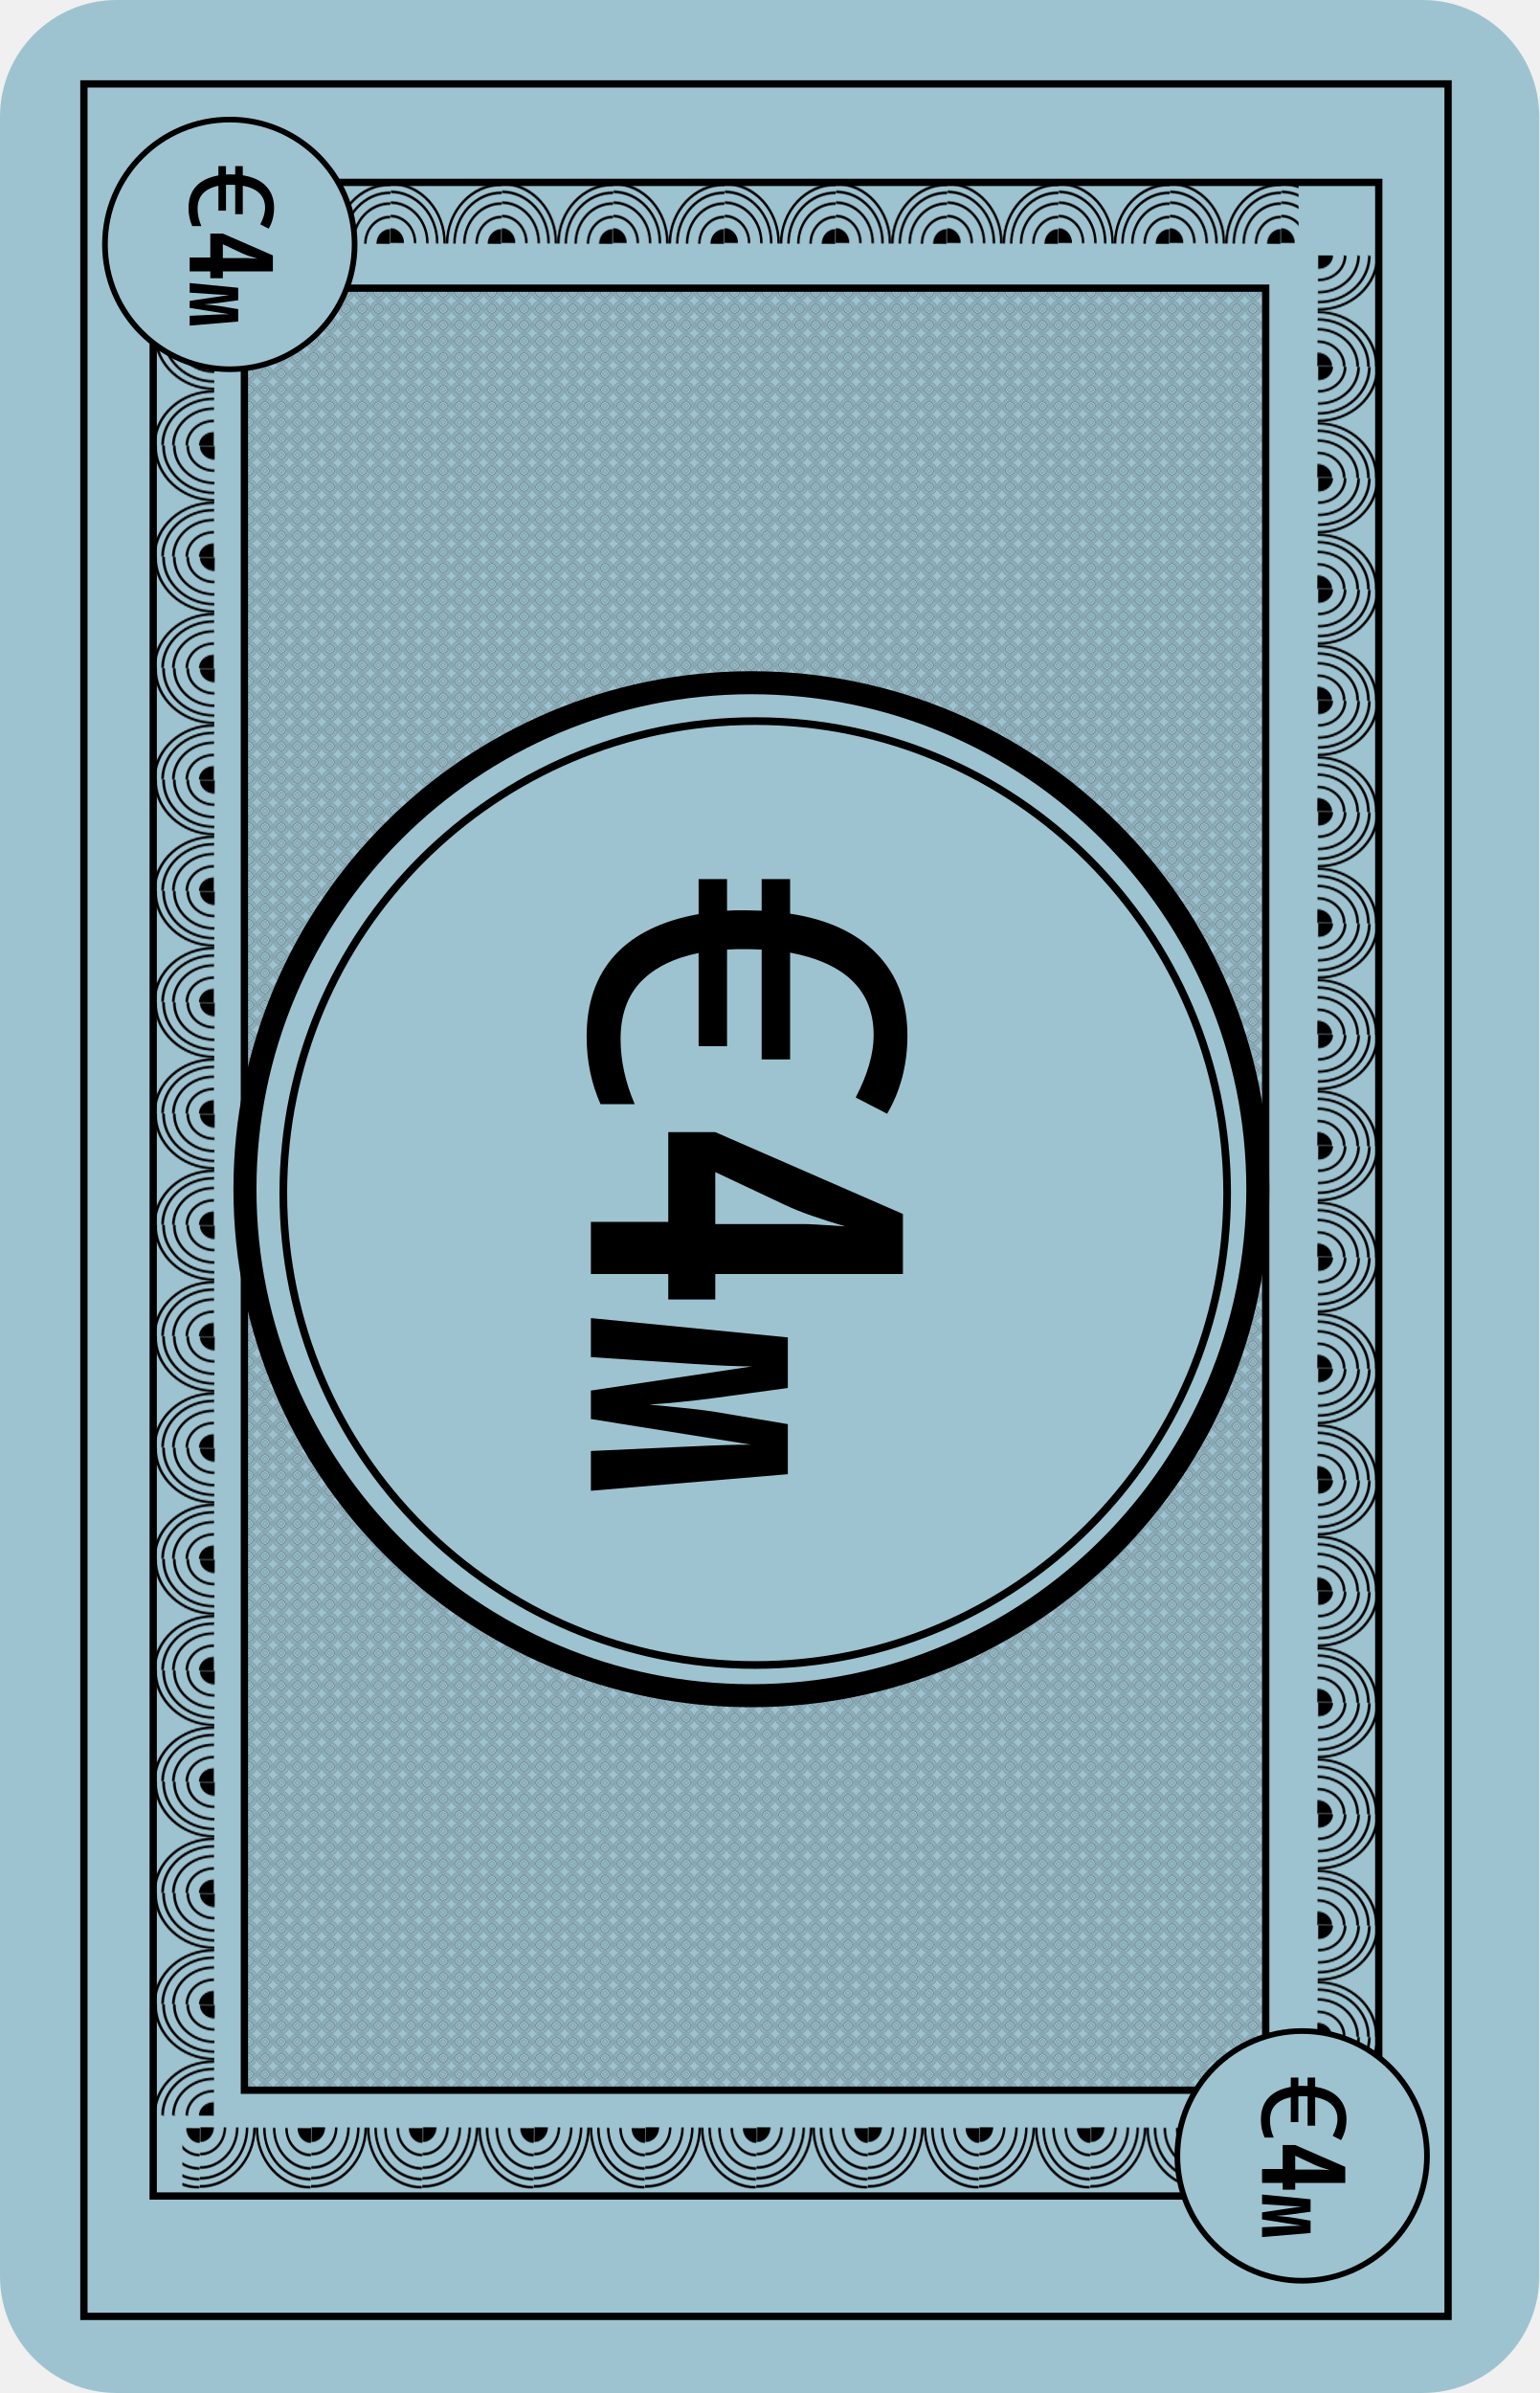
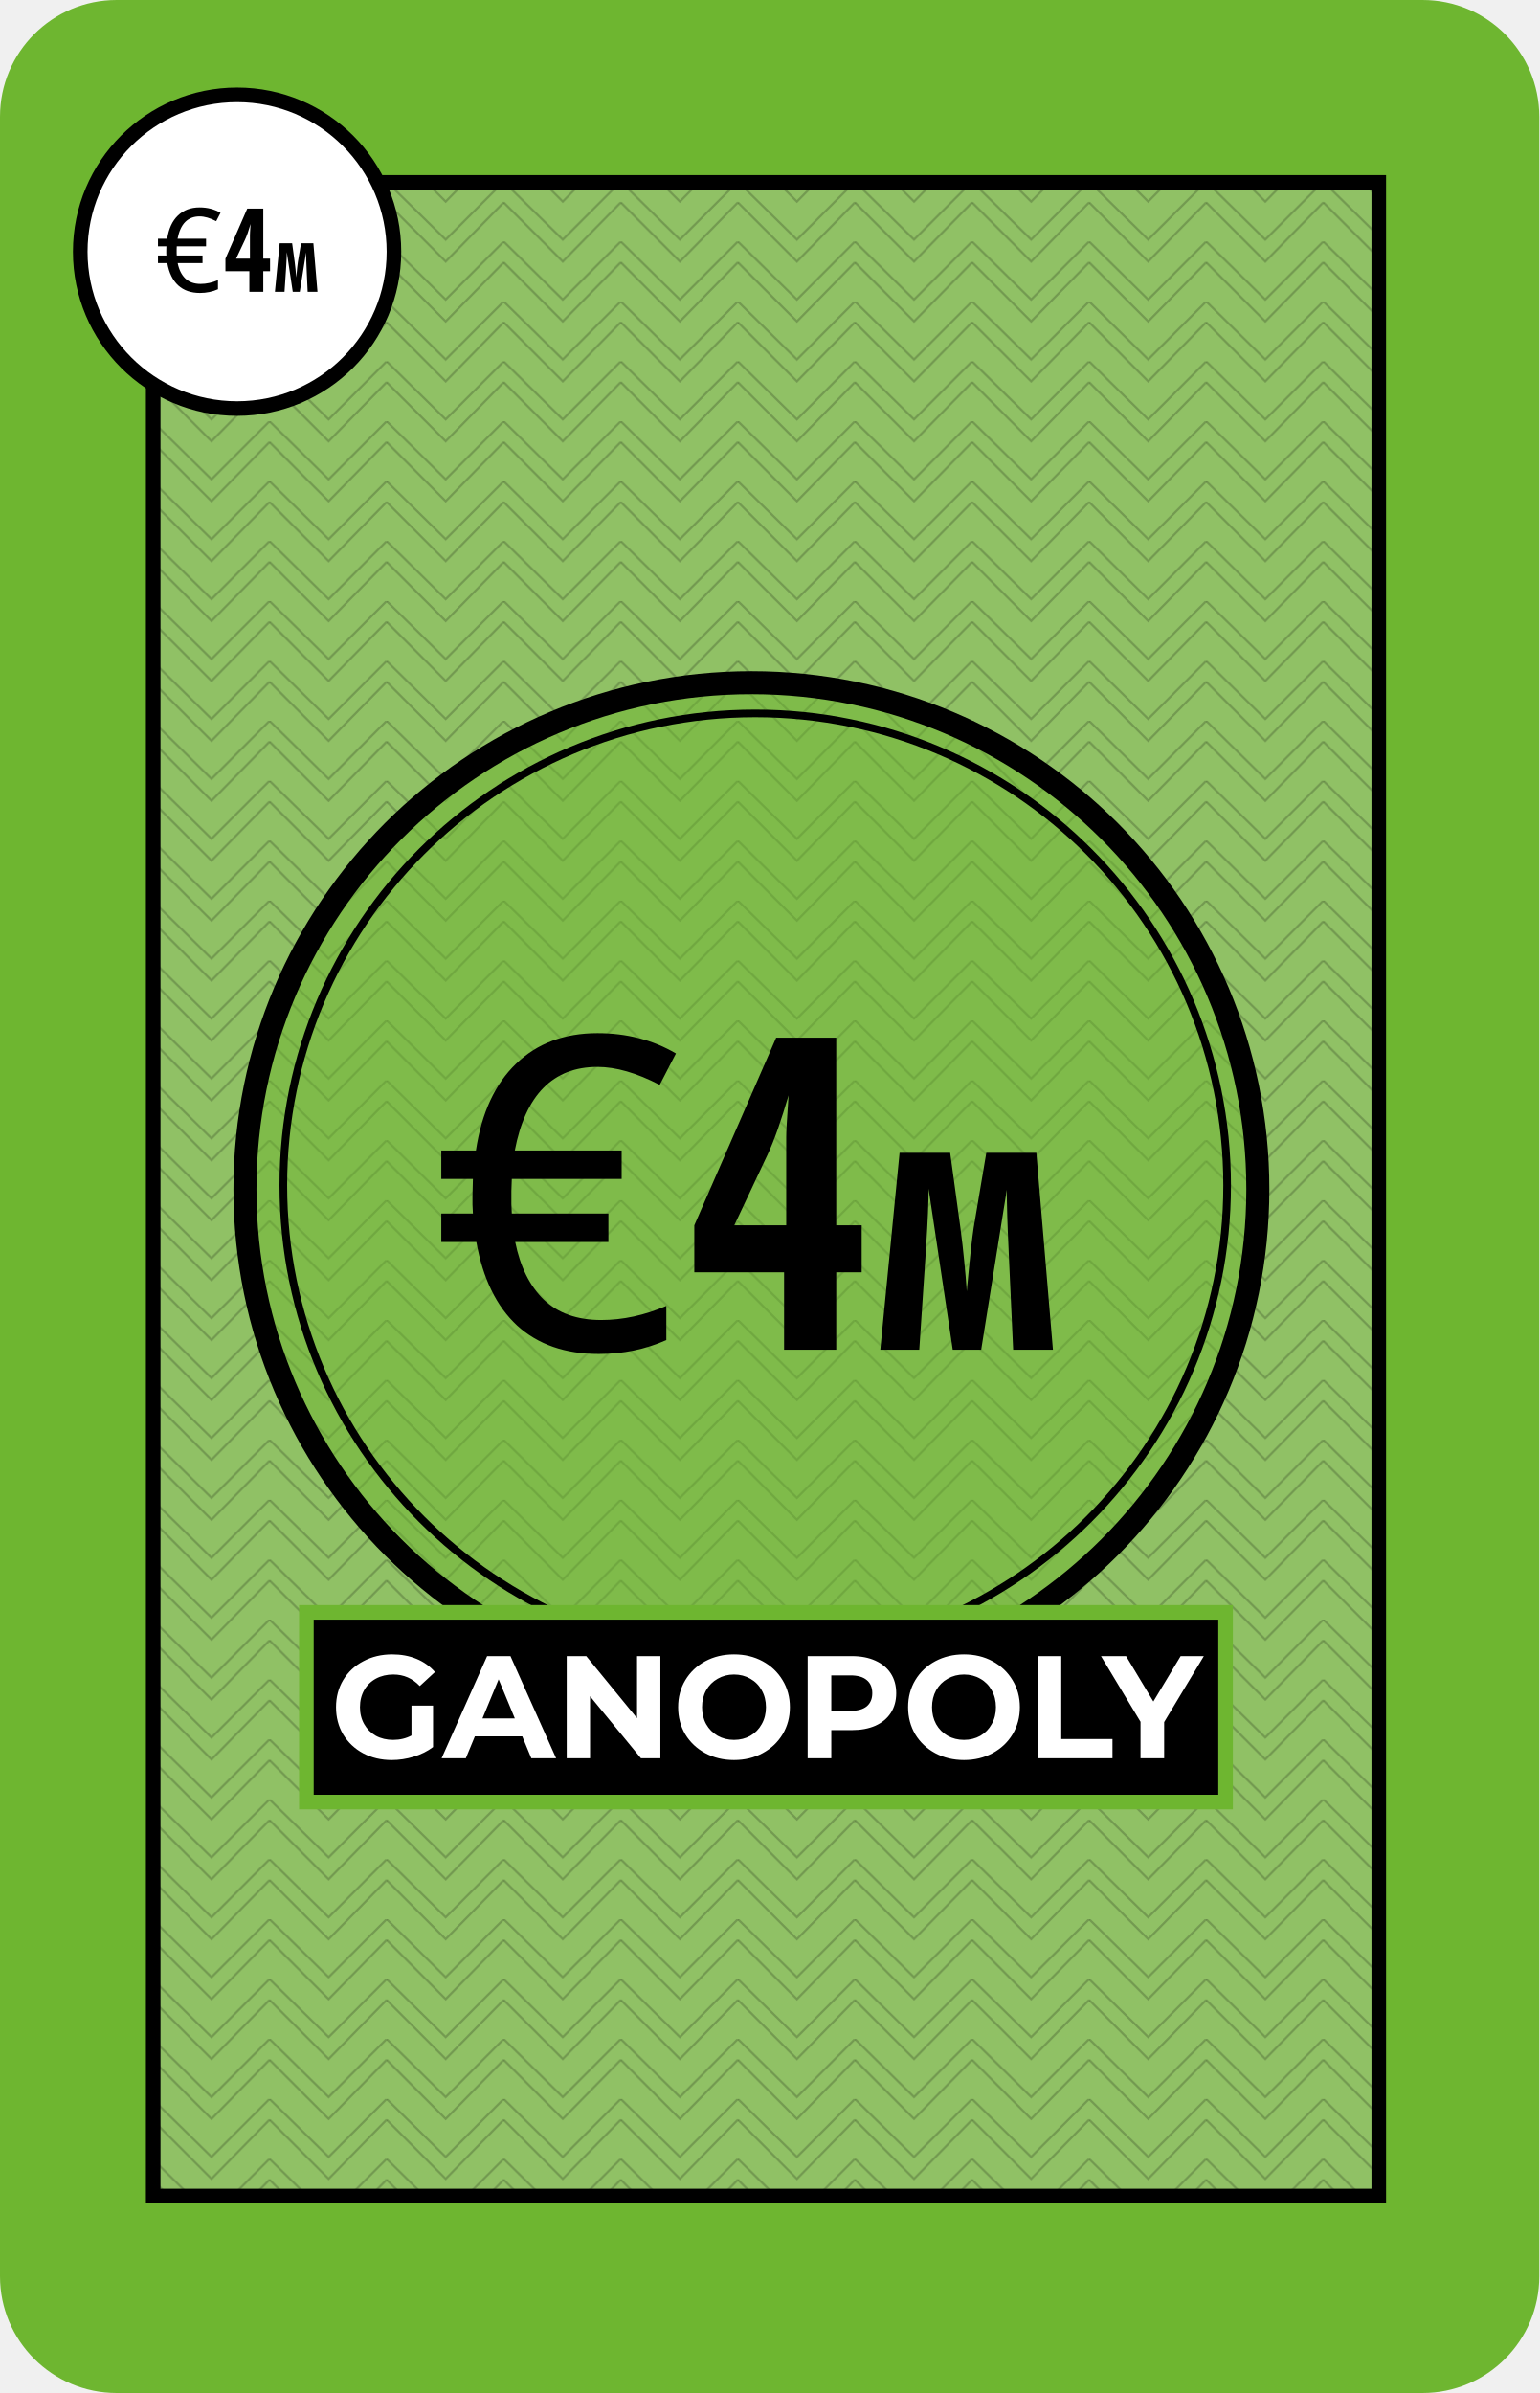
- <svg xmlns="http://www.w3.org/2000/svg" width="211" height="328" viewBox="0 0 211 328" fill="none">
-   <rect x="1.43373e-05" y="9.2231e-06" width="211" height="328" rx="16" fill="#9EC3D0" />
-   <rect x="11.5" y="11.5" width="187" height="306" fill="#9EC3D0" stroke="black" />
-   <rect x="21" y="25" width="168" height="276" fill="#9EC3D0" stroke="black" />
-   <rect x="189" y="35" width="255" height="10" transform="rotate(90 189 35)" fill="url(#pattern0_118_1584)" />
-   <rect x="21" y="290" width="255" height="10" transform="rotate(-90 21.0003 290)" fill="url(#pattern1_118_1584)" />
-   <rect x="23" y="25" width="155" height="10" fill="url(#pattern2_118_1584)" />
-   <rect x="180" y="300" width="155" height="10" transform="rotate(-180 180 300)" fill="url(#pattern3_118_1584)" />
-   <rect x="33.5" y="39.5" width="140" height="247" fill="url(#pattern4_118_1584)" stroke="black" />
-   <circle cx="178.5" cy="295.5" r="17.111" transform="rotate(90 178.5 295.5)" fill="#9EC3D0" stroke="black" stroke-width="0.778" />
-   <path d="M183.336 290.475C183.336 288.85 182.318 287.842 180.281 287.452L180.281 291.358L179.242 291.358L179.242 287.342L178.805 287.327L178.32 287.327L177.977 287.342L177.977 290.874L176.938 290.874L176.938 287.467C176.031 287.65 175.328 287.999 174.828 288.514C174.333 289.035 174.086 289.733 174.086 290.608C174.086 291.4 174.258 292.194 174.602 292.991L173.352 292.991C173.013 292.23 172.844 291.408 172.844 290.522C172.844 289.293 173.19 288.298 173.883 287.538C174.581 286.783 175.599 286.285 176.938 286.046L176.938 284.764L177.977 284.764L177.977 285.921L178.305 285.905L178.633 285.905L179.242 285.921L179.242 284.764L180.281 284.764L180.281 286.03C181.656 286.238 182.714 286.728 183.453 287.499C184.198 288.27 184.57 289.262 184.57 290.475C184.57 291.543 184.323 292.499 183.828 293.342L182.68 292.749C183.117 291.905 183.336 291.147 183.336 290.475ZM177.547 295.475L177.547 297.374L180.773 297.374C180.872 297.374 181.018 297.379 181.211 297.389C181.409 297.4 181.771 297.423 182.297 297.46C181.854 297.329 181.445 297.199 181.07 297.069C180.701 296.939 180.383 296.811 180.117 296.686L177.547 295.475ZM173 297.296L175.828 297.296L175.828 294.014L177.547 294.014L184.406 297.007L184.406 299.202L177.547 299.202L177.547 300.132L175.828 300.132L175.828 299.202L173 299.202L173 297.296ZM173 300.796L179.654 301.448L179.654 303.157L177.115 303.503C176.729 303.555 176.359 303.597 176.003 303.631C175.651 303.667 175.308 303.696 174.973 303.717C175.56 303.772 176.021 303.818 176.359 303.854C176.699 303.894 176.951 303.926 177.115 303.95L179.654 304.378L179.654 306.069L173 306.63L173 305.285L176.09 305.144C176.163 305.141 176.272 305.136 176.418 305.13C177.226 305.091 177.888 305.071 178.405 305.071L173 304.205L173 303.243L178.441 302.428C177.989 302.428 177.342 302.4 176.5 302.346C176.309 302.334 176.166 302.324 176.072 302.318L173 302.113L173 300.796Z" fill="black" />
-   <circle cx="31.5" cy="33.5" r="17.111" transform="rotate(90 31.5 33.5)" fill="#9EC3D0" stroke="black" stroke-width="0.778" />
-   <path d="M36.336 28.475C36.336 26.85 35.318 25.843 33.281 25.452L33.281 29.358L32.242 29.358L32.242 25.343L31.805 25.327L31.32 25.327L30.977 25.343L30.977 28.874L29.938 28.874L29.938 25.468C29.031 25.65 28.328 25.999 27.828 26.514C27.333 27.035 27.086 27.733 27.086 28.608C27.086 29.4 27.258 30.194 27.602 30.991L26.352 30.991C26.013 30.23 25.844 29.408 25.844 28.522C25.844 27.293 26.19 26.298 26.883 25.538C27.581 24.783 28.599 24.285 29.938 24.046L29.938 22.764L30.977 22.764L30.977 23.921L31.305 23.905L31.633 23.905L32.242 23.921L32.242 22.764L33.281 22.764L33.281 24.03C34.656 24.238 35.714 24.728 36.453 25.499C37.198 26.27 37.57 27.262 37.57 28.475C37.57 29.543 37.323 30.499 36.828 31.343L35.68 30.749C36.117 29.905 36.336 29.147 36.336 28.475ZM30.547 33.475L30.547 35.374L33.773 35.374C33.872 35.374 34.018 35.379 34.211 35.389C34.409 35.4 34.771 35.423 35.297 35.46C34.854 35.329 34.445 35.199 34.07 35.069C33.7 34.939 33.383 34.811 33.117 34.686L30.547 33.475ZM26 35.296L28.828 35.296L28.828 32.014L30.547 32.014L37.406 35.007L37.406 37.202L30.547 37.202L30.547 38.132L28.828 38.132L28.828 37.202L26 37.202L26 35.296ZM26 38.796L32.654 39.448L32.654 41.157L30.115 41.503C29.729 41.555 29.359 41.597 29.003 41.631C28.651 41.667 28.308 41.696 27.973 41.718C28.56 41.772 29.021 41.818 29.359 41.854C29.699 41.894 29.951 41.926 30.115 41.95L32.654 42.378L32.654 44.069L26 44.63L26 43.285L29.09 43.144C29.163 43.141 29.272 43.136 29.418 43.13C30.226 43.091 30.889 43.071 31.405 43.071L26 42.205L26 41.243L31.441 40.428C30.989 40.428 30.342 40.4 29.5 40.346C29.309 40.334 29.166 40.324 29.072 40.318L26 40.113L26 38.796Z" fill="black" />
-   <circle cx="103" cy="163" r="69.422" transform="rotate(90 103 163)" fill="#9EC3D0" stroke="black" stroke-width="3.156" />
-   <path d="M168.214 163.526C168.214 199.253 139.253 228.215 103.526 228.215C67.799 228.215 38.837 199.253 38.837 163.526C38.837 127.8 67.799 98.838 103.526 98.838C139.253 98.838 168.214 127.8 168.214 163.526Z" stroke="black" stroke-width="1.052" />
-   <path d="M119.76 141.906C119.76 135.812 115.941 132.033 108.305 130.568L108.305 145.216L104.408 145.216L104.408 130.158L102.768 130.099L100.951 130.099L99.662 130.158L99.662 143.4L95.766 143.4L95.766 130.627C92.367 131.31 89.731 132.619 87.856 134.552C86 136.505 85.072 139.123 85.072 142.404C85.072 145.373 85.717 148.351 87.006 151.339L82.318 151.339C81.049 148.488 80.414 145.402 80.414 142.082C80.414 137.472 81.713 133.742 84.311 130.89C86.928 128.058 90.746 126.193 95.766 125.294L95.766 120.49L99.662 120.49L99.662 124.826L100.893 124.767L102.123 124.767L104.408 124.826L104.408 120.49L108.305 120.49L108.305 125.236C113.461 126.017 117.426 127.853 120.199 130.744C122.992 133.634 124.389 137.355 124.389 141.906C124.389 145.91 123.461 149.494 121.605 152.658L117.299 150.431C118.939 147.267 119.76 144.425 119.76 141.906ZM98.051 160.656L98.051 167.775L110.15 167.775C110.521 167.775 111.068 167.794 111.791 167.834C112.533 167.873 113.891 167.96 115.863 168.097C114.203 167.609 112.67 167.121 111.264 166.632C109.877 166.144 108.686 165.666 107.689 165.197L98.051 160.656ZM81 167.482L91.606 167.482L91.606 155.177L98.051 155.177L123.773 166.398L123.773 174.63L98.051 174.63L98.051 178.117L91.606 178.117L91.606 174.63L81 174.63L81 167.482ZM81 180.67L107.995 183.314L107.995 190.247L97.696 191.652C96.131 191.862 94.627 192.035 93.185 192.17C91.755 192.318 90.362 192.435 89.006 192.521C91.385 192.743 93.259 192.928 94.627 193.076C96.007 193.236 97.031 193.366 97.696 193.464L107.995 195.202L107.995 202.062L81 204.336L81 198.882L93.536 198.309C93.832 198.296 94.275 198.278 94.867 198.253C98.146 198.093 100.833 198.013 102.929 198.013L81 194.5L81 190.599L103.077 187.289C101.24 187.289 98.614 187.178 95.2 186.956C94.423 186.907 93.844 186.87 93.462 186.845L81 186.013L81 180.67Z" fill="black" />
+ <svg xmlns="http://www.w3.org/2000/svg" xmlns:xlink="http://www.w3.org/1999/xlink" width="211" height="328" viewBox="0 0 211 328" fill="none">
+   <rect x="2.95961e-05" y="9.2231e-06" width="211" height="328" rx="16" fill="#6EB630" />
+   <rect x="21" y="25" width="168" height="276" fill="#98C472" fill-opacity="0.8" />
+   <rect x="21" y="25" width="168" height="276" fill="url(#pattern0_129_2315)" />
+   <rect x="21" y="25" width="168" height="276" stroke="black" stroke-width="2" />
+   <path d="M54 34.5C54 46.374 44.374 56 32.5 56C20.626 56 11 46.374 11 34.5C11 22.626 20.626 13 32.5 13C44.374 13 54 22.626 54 34.5Z" fill="white" stroke="black" stroke-width="2" />
+   <path d="M27.364 29.664C25.739 29.664 24.731 30.682 24.34 32.719L28.247 32.719L28.247 33.758L24.231 33.758L24.215 34.195L24.215 34.68L24.231 35.023L27.762 35.023L27.762 36.062L24.356 36.062C24.538 36.969 24.887 37.672 25.403 38.172C25.924 38.667 26.622 38.914 27.497 38.914C28.288 38.914 29.083 38.742 29.88 38.398L29.88 39.648C29.119 39.987 28.296 40.156 27.411 40.156C26.182 40.156 25.187 39.81 24.426 39.117C23.671 38.419 23.174 37.401 22.934 36.062L21.653 36.062L21.653 35.023L22.809 35.023L22.794 34.695L22.794 34.367L22.809 33.758L21.653 33.758L21.653 32.719L22.919 32.719C23.127 31.344 23.616 30.287 24.387 29.547C25.158 28.802 26.15 28.43 27.364 28.43C28.432 28.43 29.387 28.677 30.231 29.172L29.637 30.32C28.794 29.883 28.036 29.664 27.364 29.664ZM32.364 35.453L34.262 35.453L34.262 32.227C34.262 32.128 34.268 31.982 34.278 31.789C34.288 31.591 34.312 31.229 34.348 30.703C34.218 31.146 34.088 31.555 33.958 31.93C33.828 32.3 33.7 32.617 33.575 32.883L32.364 35.453ZM34.184 40L34.184 37.172L30.903 37.172L30.903 35.453L33.895 28.594L36.09 28.594L36.09 35.453L37.02 35.453L37.02 37.172L36.09 37.172L36.09 40L34.184 40ZM37.685 40L38.337 33.346L40.046 33.346L40.392 35.885C40.444 36.271 40.486 36.641 40.52 36.997C40.556 37.349 40.585 37.693 40.606 38.027C40.661 37.44 40.706 36.978 40.743 36.641C40.782 36.301 40.814 36.049 40.839 35.885L41.267 33.346L42.958 33.346L43.518 40L42.174 40L42.033 36.91C42.029 36.837 42.025 36.728 42.019 36.582C41.979 35.774 41.96 35.112 41.96 34.595L41.094 40L40.132 40L39.316 34.559C39.316 35.011 39.289 35.658 39.234 36.5C39.222 36.691 39.213 36.834 39.207 36.928L39.002 40L37.685 40Z" fill="black" />
+   <circle cx="103" cy="163" r="69.422" fill="#6EB630" fill-opacity="0.5" stroke="black" stroke-width="3.156" />
+   <path d="M103.526 97.786C139.253 97.786 168.214 126.748 168.214 162.475C168.214 198.201 139.253 227.163 103.526 227.163C67.799 227.163 38.837 198.201 38.837 162.475C38.837 126.748 67.799 97.786 103.526 97.786Z" stroke="black" stroke-width="1.052" />
+   <path d="M81.906 146.24C75.812 146.24 72.033 150.059 70.568 157.695L85.216 157.695L85.216 161.592L70.158 161.592L70.099 163.232L70.099 165.049L70.158 166.338L83.4 166.338L83.4 170.234L70.627 170.234C71.31 173.633 72.619 176.27 74.552 178.145C76.505 180 79.123 180.928 82.404 180.928C85.373 180.928 88.351 180.283 91.34 178.994L91.34 183.682C88.488 184.951 85.402 185.586 82.082 185.586C77.472 185.586 73.742 184.287 70.89 181.689C68.058 179.072 66.193 175.254 65.295 170.234L60.49 170.234L60.49 166.338L64.826 166.338L64.767 165.107L64.767 163.877L64.826 161.592L60.49 161.592L60.49 157.695L65.236 157.695C66.017 152.539 67.853 148.574 70.744 145.801C73.635 143.008 77.355 141.611 81.906 141.611C85.91 141.611 89.494 142.539 92.658 144.395L90.431 148.701C87.267 147.061 84.425 146.24 81.906 146.24ZM100.656 167.949L107.775 167.949L107.775 155.85C107.775 155.479 107.795 154.932 107.834 154.209C107.873 153.467 107.961 152.109 108.097 150.137C107.609 151.797 107.121 153.33 106.633 154.736C106.144 156.123 105.666 157.314 105.197 158.311L100.656 167.949ZM107.482 185L107.482 174.395L95.177 174.395L95.177 167.949L106.398 142.227L114.631 142.227L114.631 167.949L118.117 167.949L118.117 174.395L114.631 174.395L114.631 185L107.482 185ZM120.67 185L123.314 158.005L130.247 158.005L131.653 168.304C131.862 169.869 132.035 171.373 132.17 172.815C132.318 174.245 132.435 175.638 132.522 176.994C132.743 174.615 132.928 172.741 133.076 171.373C133.236 169.993 133.366 168.97 133.465 168.304L135.203 158.005L142.062 158.005L144.336 185L138.882 185L138.309 172.464C138.296 172.168 138.278 171.725 138.253 171.133C138.093 167.854 138.013 165.167 138.013 163.071L134.5 185L130.599 185L127.289 162.923C127.289 164.76 127.178 167.386 126.956 170.8C126.907 171.577 126.87 172.156 126.845 172.538L126.013 185L120.67 185Z" fill="black" />
+   <rect x="42" y="221" width="126" height="26" fill="black" stroke="#6EB630" stroke-width="2" />
+   <path d="M56.403 233.78H59.363V239.46C58.603 240.033 57.723 240.473 56.723 240.78C55.723 241.087 54.717 241.24 53.703 241.24C52.25 241.24 50.943 240.933 49.783 240.32C48.623 239.693 47.71 238.833 47.043 237.74C46.39 236.633 46.063 235.387 46.063 234C46.063 232.613 46.39 231.373 47.043 230.28C47.71 229.173 48.63 228.313 49.803 227.7C50.977 227.073 52.297 226.76 53.763 226.76C54.99 226.76 56.103 226.967 57.103 227.38C58.103 227.793 58.943 228.393 59.623 229.18L57.543 231.1C56.543 230.047 55.337 229.52 53.923 229.52C53.03 229.52 52.237 229.707 51.543 230.08C50.85 230.453 50.31 230.98 49.923 231.66C49.537 232.34 49.343 233.12 49.343 234C49.343 234.867 49.537 235.64 49.923 236.32C50.31 237 50.843 237.533 51.523 237.92C52.217 238.293 53.003 238.48 53.883 238.48C54.817 238.48 55.657 238.28 56.403 237.88V233.78ZM71.593 238H65.093L63.853 241H60.533L66.773 227H69.973L76.233 241H72.833L71.593 238ZM70.573 235.54L68.353 230.18L66.133 235.54H70.573ZM90.525 227V241H87.865L80.885 232.5V241H77.685V227H80.365L87.325 235.5V227H90.525ZM100.618 241.24C99.164 241.24 97.851 240.927 96.678 240.3C95.518 239.673 94.604 238.813 93.938 237.72C93.284 236.613 92.958 235.373 92.958 234C92.958 232.627 93.284 231.393 93.938 230.3C94.604 229.193 95.518 228.327 96.678 227.7C97.851 227.073 99.164 226.76 100.618 226.76C102.071 226.76 103.378 227.073 104.538 227.7C105.698 228.327 106.611 229.193 107.278 230.3C107.944 231.393 108.278 232.627 108.278 234C108.278 235.373 107.944 236.613 107.278 237.72C106.611 238.813 105.698 239.673 104.538 240.3C103.378 240.927 102.071 241.24 100.618 241.24ZM100.618 238.48C101.444 238.48 102.191 238.293 102.858 237.92C103.524 237.533 104.044 237 104.418 236.32C104.804 235.64 104.998 234.867 104.998 234C104.998 233.133 104.804 232.36 104.418 231.68C104.044 231 103.524 230.473 102.858 230.1C102.191 229.713 101.444 229.52 100.618 229.52C99.791 229.52 99.044 229.713 98.378 230.1C97.711 230.473 97.184 231 96.798 231.68C96.424 232.36 96.238 233.133 96.238 234C96.238 234.867 96.424 235.64 96.798 236.32C97.184 237 97.711 237.533 98.378 237.92C99.044 238.293 99.791 238.48 100.618 238.48ZM116.773 227C118.013 227 119.086 227.207 119.993 227.62C120.913 228.033 121.619 228.62 122.113 229.38C122.606 230.14 122.853 231.04 122.853 232.08C122.853 233.107 122.606 234.007 122.113 234.78C121.619 235.54 120.913 236.127 119.993 236.54C119.086 236.94 118.013 237.14 116.773 237.14H113.953V241H110.713V227H116.773ZM116.593 234.5C117.566 234.5 118.306 234.293 118.813 233.88C119.319 233.453 119.573 232.853 119.573 232.08C119.573 231.293 119.319 230.693 118.813 230.28C118.306 229.853 117.566 229.64 116.593 229.64H113.953V234.5H116.593ZM132.141 241.24C130.688 241.24 129.375 240.927 128.201 240.3C127.041 239.673 126.128 238.813 125.461 237.72C124.808 236.613 124.481 235.373 124.481 234C124.481 232.627 124.808 231.393 125.461 230.3C126.128 229.193 127.041 228.327 128.201 227.7C129.375 227.073 130.688 226.76 132.141 226.76C133.595 226.76 134.901 227.073 136.061 227.7C137.221 228.327 138.135 229.193 138.801 230.3C139.468 231.393 139.801 232.627 139.801 234C139.801 235.373 139.468 236.613 138.801 237.72C138.135 238.813 137.221 239.673 136.061 240.3C134.901 240.927 133.595 241.24 132.141 241.24ZM132.141 238.48C132.968 238.48 133.715 238.293 134.381 237.92C135.048 237.533 135.568 237 135.941 236.32C136.328 235.64 136.521 234.867 136.521 234C136.521 233.133 136.328 232.36 135.941 231.68C135.568 231 135.048 230.473 134.381 230.1C133.715 229.713 132.968 229.52 132.141 229.52C131.315 229.52 130.568 229.713 129.901 230.1C129.235 230.473 128.708 231 128.321 231.68C127.948 232.36 127.761 233.133 127.761 234C127.761 234.867 127.948 235.64 128.321 236.32C128.708 237 129.235 237.533 129.901 237.92C130.568 238.293 131.315 238.48 132.141 238.48ZM142.236 227H145.476V238.36H152.496V241H142.236V227ZM159.581 236.04V241H156.341V236L150.921 227H154.361L158.101 233.22L161.841 227H165.021L159.581 236.04Z" fill="white" />
  <defs>
-     <pattern id="pattern0_118_1584" patternUnits="userSpaceOnUse" patternTransform="matrix(15.2616 0 0 10.1164 189 35)" preserveAspectRatio="none" viewBox="7.50705e-06 0 19.077 12.645" width="1" height="1">
-       <g id="pattern0_118_1584_inner">
-         <path d="M9.494 10.456C9.543 4.727 5.333 0.045 0.09 0L0.086 0.461C5.096 0.504 9.119 4.978 9.072 10.452L9.494 10.456Z" fill="black" />
-         <path d="M8.228 10.445C8.271 5.479 4.622 1.422 0.078 1.383L0.074 1.844C4.385 1.882 7.847 5.73 7.806 10.441L8.228 10.445Z" fill="black" />
-         <path d="M6.54 10.43C6.574 6.483 3.674 3.259 0.062 3.227L0.058 3.688C3.437 3.718 6.15 6.734 6.118 10.426L6.54 10.43Z" fill="black" />
-         <path d="M4.43 10.412C4.453 7.738 2.489 5.554 0.042 5.532L0.038 5.993C2.252 6.013 4.029 7.989 4.008 10.408L4.43 10.412Z" fill="black" />
-         <path d="M2.321 10.393C2.333 8.993 1.304 7.849 0.022 7.838L0 10.373L2.321 10.393Z" fill="black" />
-         <path d="M9.494 10.456C9.543 4.727 13.834 0.119 19.077 0.165L19.073 0.626C14.063 0.582 9.963 4.985 9.915 10.459L9.494 10.456Z" fill="black" />
-         <path d="M10.759 10.466C10.802 5.501 14.521 1.508 19.065 1.548L19.061 2.009C14.75 1.971 11.222 5.76 11.181 10.47L10.759 10.466Z" fill="black" />
-         <path d="M12.447 10.481C12.481 6.535 15.437 3.36 19.049 3.392L19.045 3.853C15.666 3.824 12.901 6.793 12.869 10.485L12.447 10.481Z" fill="black" />
-         <path d="M14.557 10.499C14.58 7.826 16.582 5.676 19.029 5.697L19.025 6.158C16.811 6.139 15 8.084 14.979 10.503L14.557 10.499Z" fill="black" />
-         <path d="M16.666 10.518C16.679 9.117 17.727 7.991 19.009 8.002L18.987 10.538L16.666 10.518Z" fill="black" />
-       </g>
-     </pattern>
-     <pattern id="pattern1_118_1584" patternUnits="userSpaceOnUse" patternTransform="matrix(15.2616 0 0 10.1164 21.0003 290)" preserveAspectRatio="none" viewBox="7.50705e-06 0 19.077 12.645" width="1" height="1">
-       <g id="pattern1_118_1584_inner">
-         <path d="M9.494 10.456C9.543 4.727 5.333 0.045 0.09 0L0.086 0.461C5.096 0.504 9.119 4.978 9.072 10.452L9.494 10.456Z" fill="black" />
-         <path d="M8.228 10.445C8.271 5.479 4.622 1.422 0.078 1.383L0.074 1.844C4.385 1.882 7.847 5.73 7.806 10.441L8.228 10.445Z" fill="black" />
-         <path d="M6.54 10.43C6.574 6.483 3.674 3.259 0.062 3.227L0.058 3.688C3.437 3.718 6.15 6.734 6.118 10.426L6.54 10.43Z" fill="black" />
-         <path d="M4.43 10.412C4.453 7.738 2.489 5.554 0.042 5.532L0.038 5.993C2.252 6.013 4.029 7.989 4.008 10.408L4.43 10.412Z" fill="black" />
-         <path d="M2.321 10.393C2.333 8.993 1.304 7.849 0.022 7.838L0 10.373L2.321 10.393Z" fill="black" />
-         <path d="M9.494 10.456C9.543 4.727 13.834 0.119 19.077 0.165L19.073 0.626C14.063 0.582 9.963 4.985 9.915 10.459L9.494 10.456Z" fill="black" />
-         <path d="M10.759 10.466C10.802 5.501 14.521 1.508 19.065 1.548L19.061 2.009C14.75 1.971 11.222 5.76 11.181 10.47L10.759 10.466Z" fill="black" />
-         <path d="M12.447 10.481C12.481 6.535 15.437 3.36 19.049 3.392L19.045 3.853C15.666 3.824 12.901 6.793 12.869 10.485L12.447 10.481Z" fill="black" />
-         <path d="M14.557 10.499C14.58 7.826 16.582 5.676 19.029 5.697L19.025 6.158C16.811 6.139 15 8.084 14.979 10.503L14.557 10.499Z" fill="black" />
-         <path d="M16.666 10.518C16.679 9.117 17.727 7.991 19.009 8.002L18.987 10.538L16.666 10.518Z" fill="black" />
-       </g>
-     </pattern>
-     <pattern id="pattern2_118_1584" patternUnits="userSpaceOnUse" patternTransform="matrix(15.2616 0 0 10.1164 23.0003 25)" preserveAspectRatio="none" viewBox="7.50705e-06 0 19.077 12.645" width="1" height="1">
-       <g id="pattern2_118_1584_inner">
-         <path d="M9.494 10.456C9.543 4.727 5.333 0.045 0.09 0L0.086 0.461C5.096 0.504 9.119 4.978 9.072 10.452L9.494 10.456Z" fill="black" />
-         <path d="M8.228 10.445C8.271 5.479 4.622 1.422 0.078 1.383L0.074 1.844C4.385 1.882 7.847 5.73 7.806 10.441L8.228 10.445Z" fill="black" />
-         <path d="M6.54 10.43C6.574 6.483 3.674 3.259 0.062 3.227L0.058 3.688C3.437 3.718 6.15 6.734 6.118 10.426L6.54 10.43Z" fill="black" />
-         <path d="M4.43 10.412C4.453 7.738 2.489 5.554 0.042 5.532L0.038 5.993C2.252 6.013 4.029 7.989 4.008 10.408L4.43 10.412Z" fill="black" />
-         <path d="M2.321 10.393C2.333 8.993 1.304 7.849 0.022 7.838L0 10.373L2.321 10.393Z" fill="black" />
-         <path d="M9.494 10.456C9.543 4.727 13.834 0.119 19.077 0.165L19.073 0.626C14.063 0.582 9.963 4.985 9.915 10.459L9.494 10.456Z" fill="black" />
-         <path d="M10.759 10.466C10.802 5.501 14.521 1.508 19.065 1.548L19.061 2.009C14.75 1.971 11.222 5.76 11.181 10.47L10.759 10.466Z" fill="black" />
-         <path d="M12.447 10.481C12.481 6.535 15.437 3.36 19.049 3.392L19.045 3.853C15.666 3.824 12.901 6.793 12.869 10.485L12.447 10.481Z" fill="black" />
-         <path d="M14.557 10.499C14.58 7.826 16.582 5.676 19.029 5.697L19.025 6.158C16.811 6.139 15 8.084 14.979 10.503L14.557 10.499Z" fill="black" />
-         <path d="M16.666 10.518C16.679 9.117 17.727 7.991 19.009 8.002L18.987 10.538L16.666 10.518Z" fill="black" />
-       </g>
-     </pattern>
-     <pattern id="pattern3_118_1584" patternUnits="userSpaceOnUse" patternTransform="matrix(15.2616 0 0 10.1164 180 300)" preserveAspectRatio="none" viewBox="7.50705e-06 0 19.077 12.645" width="1" height="1">
-       <g id="pattern3_118_1584_inner">
-         <path d="M9.494 10.456C9.543 4.727 5.333 0.045 0.09 0L0.086 0.461C5.096 0.504 9.119 4.978 9.072 10.452L9.494 10.456Z" fill="black" />
-         <path d="M8.228 10.445C8.271 5.479 4.622 1.422 0.078 1.383L0.074 1.844C4.385 1.882 7.847 5.73 7.806 10.441L8.228 10.445Z" fill="black" />
-         <path d="M6.54 10.43C6.574 6.483 3.674 3.259 0.062 3.227L0.058 3.688C3.437 3.718 6.15 6.734 6.118 10.426L6.54 10.43Z" fill="black" />
-         <path d="M4.43 10.412C4.453 7.738 2.489 5.554 0.042 5.532L0.038 5.993C2.252 6.013 4.029 7.989 4.008 10.408L4.43 10.412Z" fill="black" />
-         <path d="M2.321 10.393C2.333 8.993 1.304 7.849 0.022 7.838L0 10.373L2.321 10.393Z" fill="black" />
-         <path d="M9.494 10.456C9.543 4.727 13.834 0.119 19.077 0.165L19.073 0.626C14.063 0.582 9.963 4.985 9.915 10.459L9.494 10.456Z" fill="black" />
-         <path d="M10.759 10.466C10.802 5.501 14.521 1.508 19.065 1.548L19.061 2.009C14.75 1.971 11.222 5.76 11.181 10.47L10.759 10.466Z" fill="black" />
-         <path d="M12.447 10.481C12.481 6.535 15.437 3.36 19.049 3.392L19.045 3.853C15.666 3.824 12.901 6.793 12.869 10.485L12.447 10.481Z" fill="black" />
-         <path d="M14.557 10.499C14.58 7.826 16.582 5.676 19.029 5.697L19.025 6.158C16.811 6.139 15 8.084 14.979 10.503L14.557 10.499Z" fill="black" />
-         <path d="M16.666 10.518C16.679 9.117 17.727 7.991 19.009 8.002L18.987 10.538L16.666 10.518Z" fill="black" />
-       </g>
-     </pattern>
-     <pattern id="pattern4_118_1584" patternUnits="userSpaceOnUse" patternTransform="matrix(2.22 0 0 2.22 33 39)" preserveAspectRatio="none" viewBox="0 0 111 111" width="1" height="1">
-       <g id="pattern4_118_1584_inner">
-         <circle cx="55.5" cy="55.5" r="55" stroke="black" />
-         <circle cx="55.5" cy="55.5" r="47.975" stroke="black" />
-         <circle cx="55.5" cy="55.5" r="38.139" stroke="black" />
-         <circle cx="55.5" cy="55.5" r="29.709" stroke="black" />
-         <circle cx="55.5" cy="55.5" r="29.709" stroke="black" />
-         <circle cx="55.5" cy="55.5" r="17.063" stroke="black" />
-         <circle cx="55.5" cy="55.5" r="8.633" stroke="black" />
+     <pattern id="pattern0_129_2315" patternUnits="userSpaceOnUse" patternTransform="matrix(16.05 0 0 8.2125 20.894 24.8931)" preserveAspectRatio="none" viewBox="-0.354 -0.356 53.5 27.375" width="1" height="1">
+       <use xlink:href="#pattern0_129_2315_inner" transform="translate(-53.5 -27.375)" />
+       <use xlink:href="#pattern0_129_2315_inner" transform="translate(0 -27.375)" />
+       <use xlink:href="#pattern0_129_2315_inner" transform="translate(-53.5 0)" />
+       <g id="pattern0_129_2315_inner">
+         <path d="M0 0L27 26.5L53.5 0M0 9.5L27 36.5L53.5 9.5" stroke="black" stroke-opacity="0.2" />
      </g>
    </pattern>
  </defs>
</svg>
